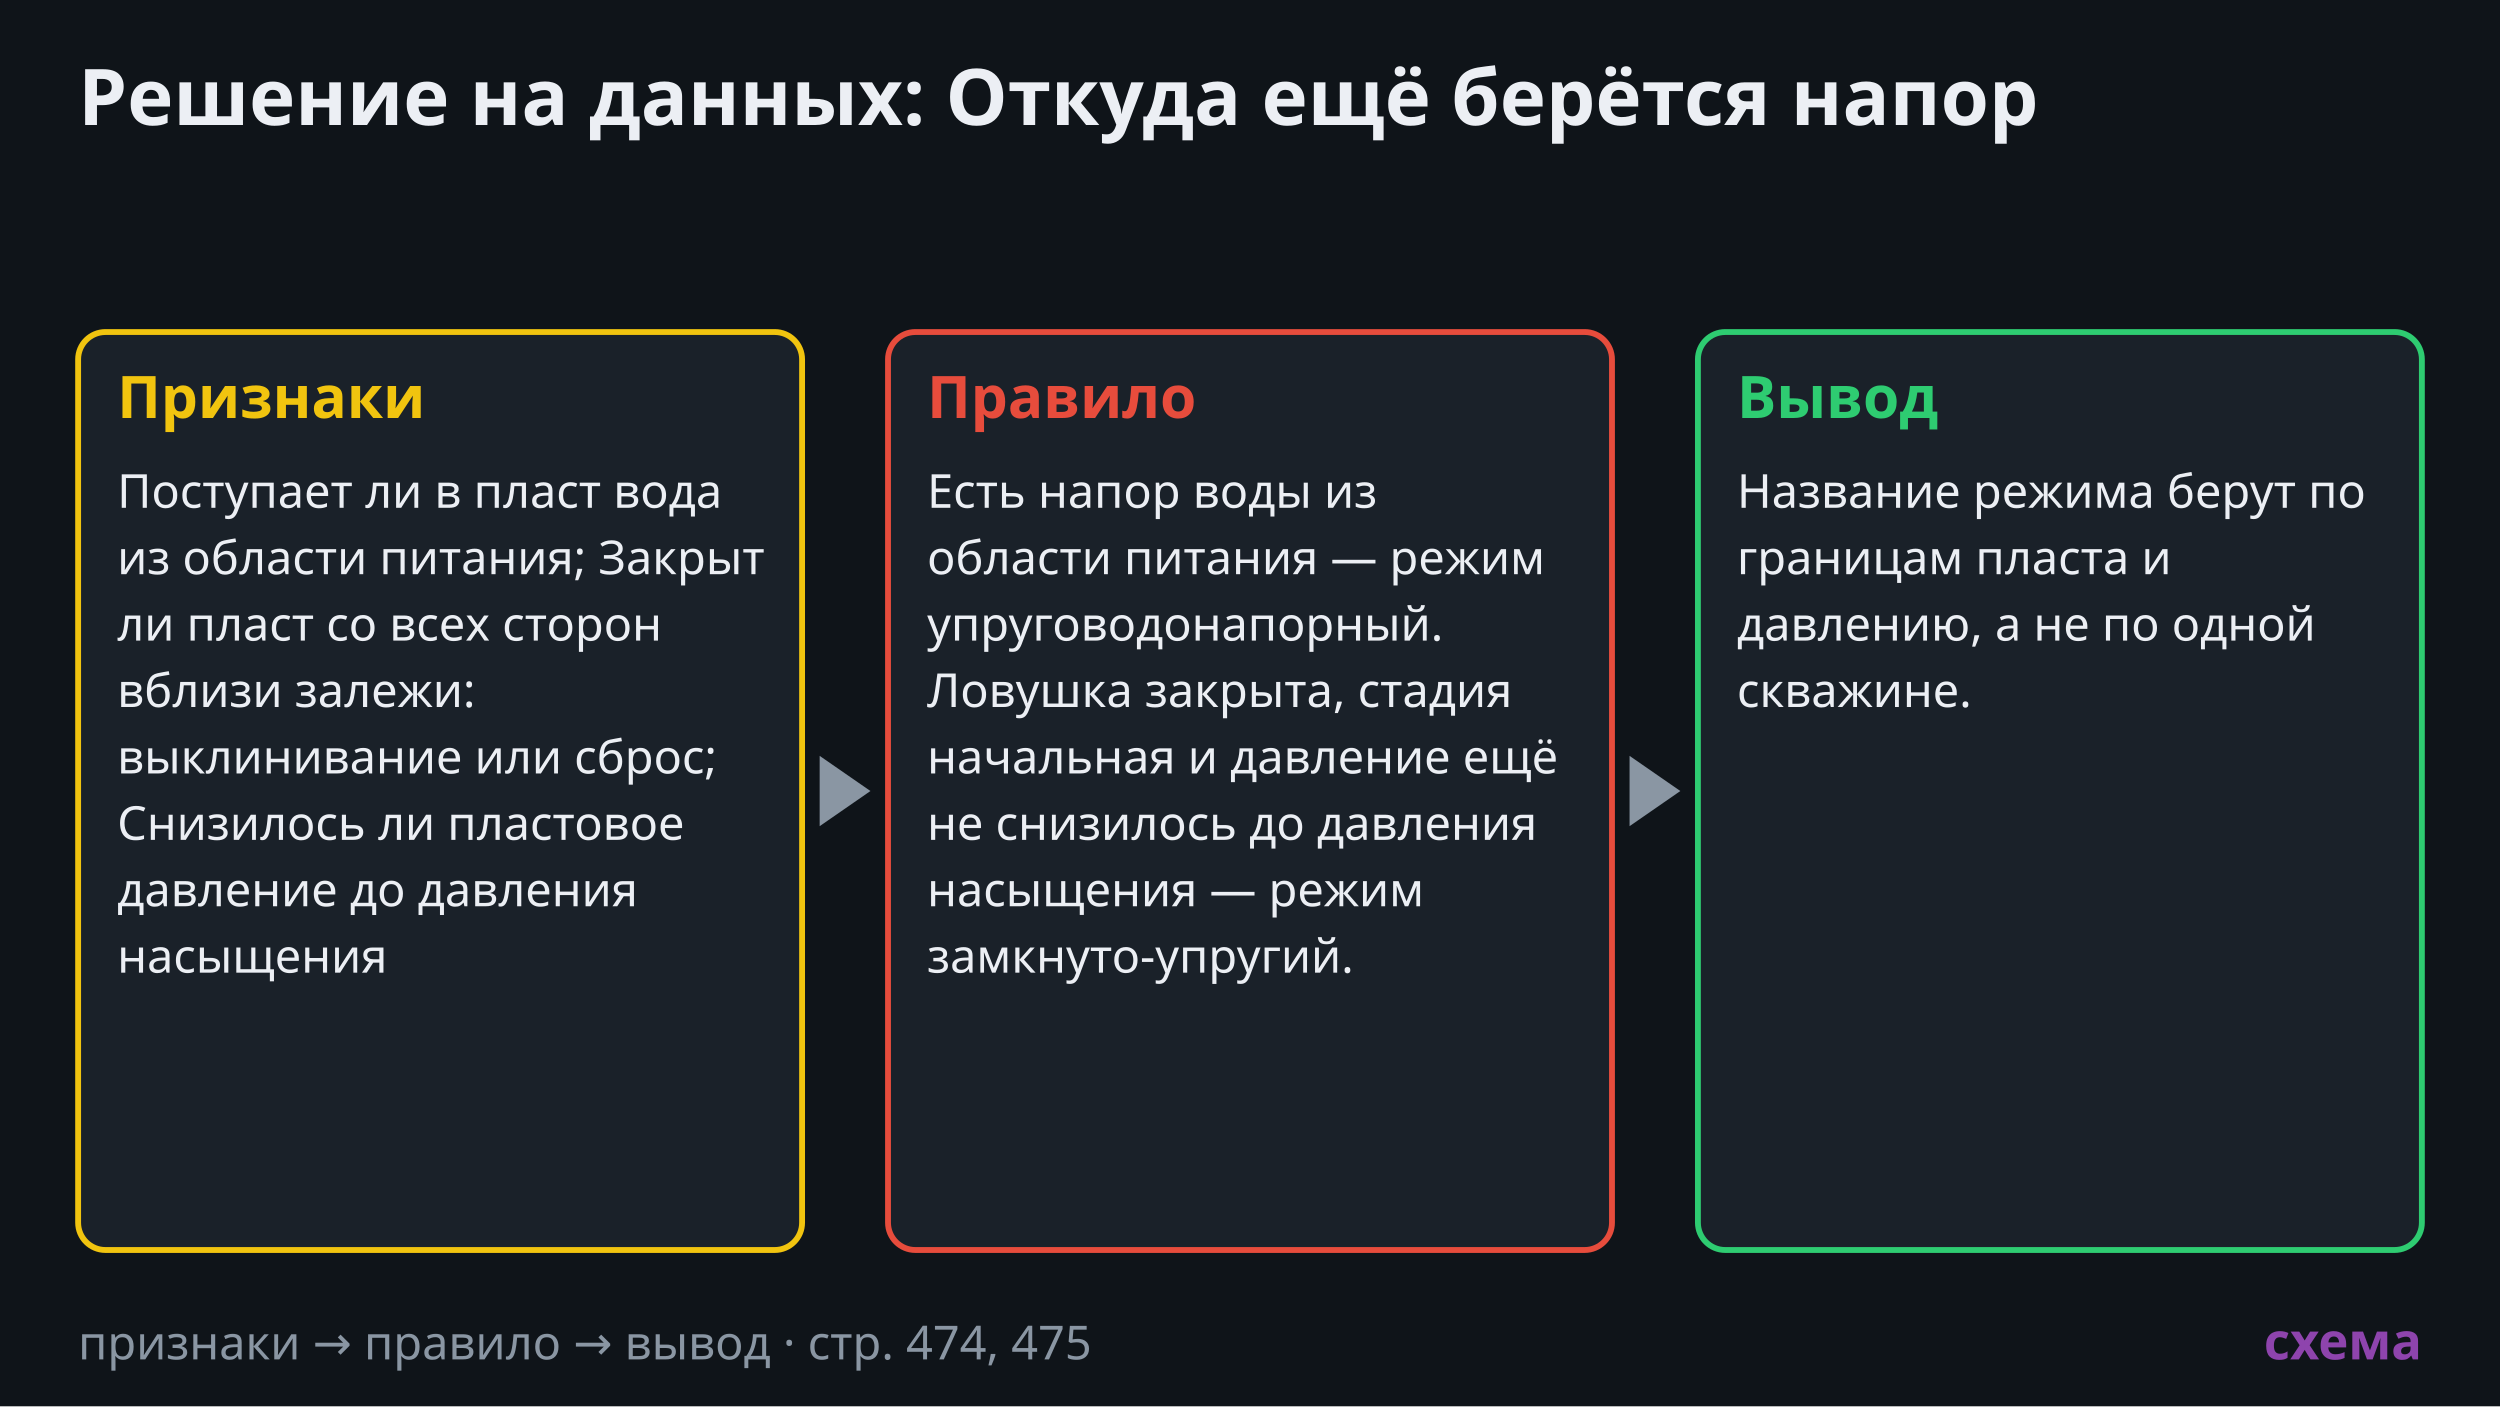
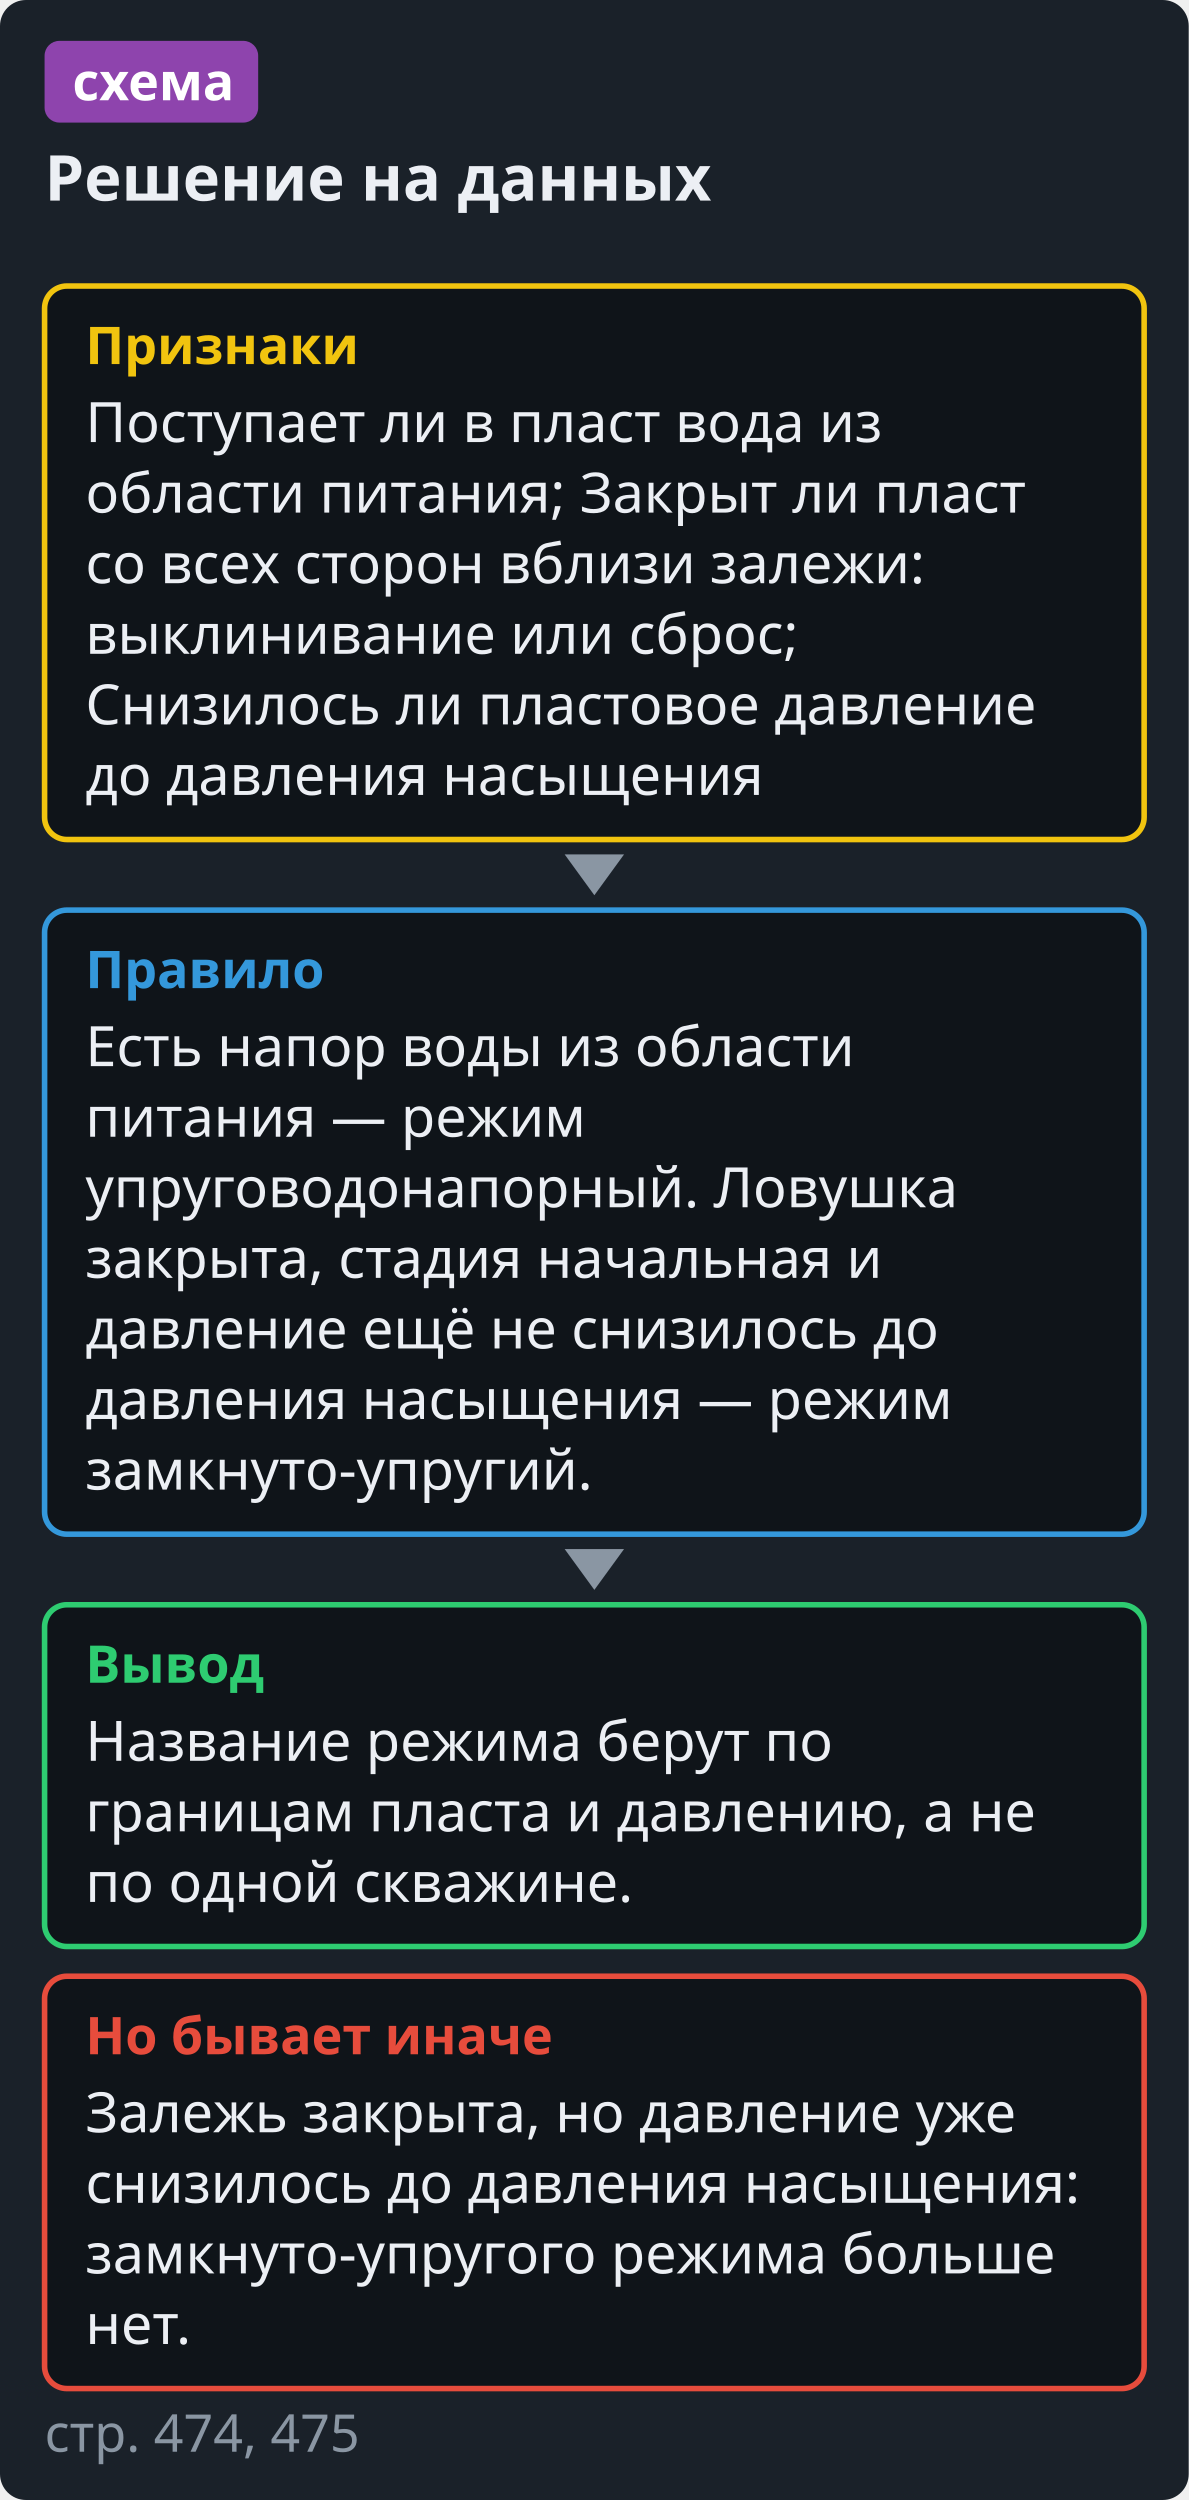
- <svg xmlns="http://www.w3.org/2000/svg" viewBox="0 0 1280 720" width="1280" height="720" style="max-width:100%;height:auto">
-   <rect width="1280" height="720" fill="#0F1419" />
-   <text x="40" y="64" font-family="Segoe UI" font-size="40" font-weight="700" fill="#ECEFF4">Решение на данных: Откуда ещё берётся напор</text>
-   <text x="1240" y="696" text-anchor="end" font-family="Segoe UI" font-size="26" font-weight="700" fill="#8E44AD">схема</text>
-   <rect x="40.0" y="170" width="370.667" height="470" rx="14" fill="#1A2129" stroke="#F1C40F" stroke-width="3" />
-   <text x="60.0" y="214" font-family="Segoe UI" font-size="30" font-weight="700" fill="#F1C40F">Признаки</text>
-   <text x="60.0" y="260" font-family="Segoe UI" font-size="24" fill="#ECEFF4">Поступает ли в пласт вода</text>
-   <text x="60.0" y="294" font-family="Segoe UI" font-size="24" fill="#ECEFF4">из области питания; Закрыт</text>
-   <text x="60.0" y="328" font-family="Segoe UI" font-size="24" fill="#ECEFF4">ли пласт со всех сторон</text>
-   <text x="60.0" y="362" font-family="Segoe UI" font-size="24" fill="#ECEFF4">вблизи залежи:</text>
-   <text x="60.0" y="396" font-family="Segoe UI" font-size="24" fill="#ECEFF4">выклинивание или сброс;</text>
-   <text x="60.0" y="430" font-family="Segoe UI" font-size="24" fill="#ECEFF4">Снизилось ли пластовое</text>
-   <text x="60.0" y="464" font-family="Segoe UI" font-size="24" fill="#ECEFF4">давление до давления</text>
-   <text x="60.0" y="498" font-family="Segoe UI" font-size="24" fill="#ECEFF4">насыщения</text>
-   <polygon points="419.667,387 445.667,405 419.667,423" fill="#8A96A3" />
-   <rect x="454.667" y="170" width="370.667" height="470" rx="14" fill="#1A2129" stroke="#E74C3C" stroke-width="3" />
-   <text x="474.667" y="214" font-family="Segoe UI" font-size="30" font-weight="700" fill="#E74C3C">Правило</text>
-   <text x="474.667" y="260" font-family="Segoe UI" font-size="24" fill="#ECEFF4">Есть напор воды из</text>
-   <text x="474.667" y="294" font-family="Segoe UI" font-size="24" fill="#ECEFF4">области питания — режим</text>
-   <text x="474.667" y="328" font-family="Segoe UI" font-size="24" fill="#ECEFF4">упруговодонапорный.</text>
-   <text x="474.667" y="362" font-family="Segoe UI" font-size="24" fill="#ECEFF4">Ловушка закрыта, стадия</text>
-   <text x="474.667" y="396" font-family="Segoe UI" font-size="24" fill="#ECEFF4">начальная и давление ещё</text>
-   <text x="474.667" y="430" font-family="Segoe UI" font-size="24" fill="#ECEFF4">не снизилось до давления</text>
-   <text x="474.667" y="464" font-family="Segoe UI" font-size="24" fill="#ECEFF4">насыщения — режим</text>
-   <text x="474.667" y="498" font-family="Segoe UI" font-size="24" fill="#ECEFF4">замкнуто-упругий.</text>
-   <polygon points="834.333,387 860.333,405 834.333,423" fill="#8A96A3" />
-   <rect x="869.333" y="170" width="370.667" height="470" rx="14" fill="#1A2129" stroke="#2ECC71" stroke-width="3" />
-   <text x="889.333" y="214" font-family="Segoe UI" font-size="30" font-weight="700" fill="#2ECC71">Вывод</text>
-   <text x="889.333" y="260" font-family="Segoe UI" font-size="24" fill="#ECEFF4">Название режима берут по</text>
-   <text x="889.333" y="294" font-family="Segoe UI" font-size="24" fill="#ECEFF4">границам пласта и</text>
-   <text x="889.333" y="328" font-family="Segoe UI" font-size="24" fill="#ECEFF4">давлению, а не по одной</text>
-   <text x="889.333" y="362" font-family="Segoe UI" font-size="24" fill="#ECEFF4">скважине.</text>
-   <text x="40" y="696" font-family="Segoe UI" font-size="24" fill="#8A96A3">признаки → правило → вывод · стр. 474, 475</text>
+ <svg xmlns="http://www.w3.org/2000/svg" viewBox="0 0 640 1346" width="640" height="1346" style="max-width:100%;height:auto">
+   <rect width="640" height="1346" rx="14" fill="#1A2129" />
+   <rect x="24" y="22" width="115" height="44" rx="8" fill="#8E44AD" />
+   <text x="39.0" y="54.0" font-family="Segoe UI,system-ui,sans-serif" font-size="28" font-weight="600" fill="#FFFFFF" text-anchor="start">схема</text>
+   <text x="24.0" y="108.0" font-family="Segoe UI,system-ui,sans-serif" font-size="34" font-weight="700" fill="#ECEFF4" text-anchor="start">Решение на данных</text>
+   <rect x="24" y="154" width="592" height="298" rx="12" fill="#0F1419" stroke="#F1C40F" stroke-width="3" />
+   <text x="46.0" y="196.0" font-family="Segoe UI,system-ui,sans-serif" font-size="28" font-weight="700" fill="#F1C40F" text-anchor="start">Признаки</text>
+   <text x="46.0" y="238.0" font-family="Segoe UI,system-ui,sans-serif" font-size="30" font-weight="400" fill="#ECEFF4" text-anchor="start">Поступает ли в пласт вода из</text>
+   <text x="46.0" y="276.0" font-family="Segoe UI,system-ui,sans-serif" font-size="30" font-weight="400" fill="#ECEFF4" text-anchor="start">области питания; Закрыт ли пласт</text>
+   <text x="46.0" y="314.0" font-family="Segoe UI,system-ui,sans-serif" font-size="30" font-weight="400" fill="#ECEFF4" text-anchor="start">со всех сторон вблизи залежи:</text>
+   <text x="46.0" y="352.0" font-family="Segoe UI,system-ui,sans-serif" font-size="30" font-weight="400" fill="#ECEFF4" text-anchor="start">выклинивание или сброс;</text>
+   <text x="46.0" y="390.0" font-family="Segoe UI,system-ui,sans-serif" font-size="30" font-weight="400" fill="#ECEFF4" text-anchor="start">Снизилось ли пластовое давление</text>
+   <text x="46.0" y="428.0" font-family="Segoe UI,system-ui,sans-serif" font-size="30" font-weight="400" fill="#ECEFF4" text-anchor="start">до давления насыщения</text>
+   <polygon points="304.0,460 336.0,460 320.0,482" fill="#8A96A3" />
+   <rect x="24" y="490" width="592" height="336" rx="12" fill="#0F1419" stroke="#3498DB" stroke-width="3" />
+   <text x="46.0" y="532.0" font-family="Segoe UI,system-ui,sans-serif" font-size="28" font-weight="700" fill="#3498DB" text-anchor="start">Правило</text>
+   <text x="46.0" y="574.0" font-family="Segoe UI,system-ui,sans-serif" font-size="30" font-weight="400" fill="#ECEFF4" text-anchor="start">Есть напор воды из области</text>
+   <text x="46.0" y="612.0" font-family="Segoe UI,system-ui,sans-serif" font-size="30" font-weight="400" fill="#ECEFF4" text-anchor="start">питания — режим</text>
+   <text x="46.0" y="650.0" font-family="Segoe UI,system-ui,sans-serif" font-size="30" font-weight="400" fill="#ECEFF4" text-anchor="start">упруговодонапорный. Ловушка</text>
+   <text x="46.0" y="688.0" font-family="Segoe UI,system-ui,sans-serif" font-size="30" font-weight="400" fill="#ECEFF4" text-anchor="start">закрыта, стадия начальная и</text>
+   <text x="46.0" y="726.0" font-family="Segoe UI,system-ui,sans-serif" font-size="30" font-weight="400" fill="#ECEFF4" text-anchor="start">давление ещё не снизилось до</text>
+   <text x="46.0" y="764.0" font-family="Segoe UI,system-ui,sans-serif" font-size="30" font-weight="400" fill="#ECEFF4" text-anchor="start">давления насыщения — режим</text>
+   <text x="46.0" y="802.0" font-family="Segoe UI,system-ui,sans-serif" font-size="30" font-weight="400" fill="#ECEFF4" text-anchor="start">замкнуто-упругий.</text>
+   <polygon points="304.0,834 336.0,834 320.0,856" fill="#8A96A3" />
+   <rect x="24" y="864" width="592" height="184" rx="12" fill="#0F1419" stroke="#2ECC71" stroke-width="3" />
+   <text x="46.0" y="906.0" font-family="Segoe UI,system-ui,sans-serif" font-size="28" font-weight="700" fill="#2ECC71" text-anchor="start">Вывод</text>
+   <text x="46.0" y="948.0" font-family="Segoe UI,system-ui,sans-serif" font-size="30" font-weight="400" fill="#ECEFF4" text-anchor="start">Название режима берут по</text>
+   <text x="46.0" y="986.0" font-family="Segoe UI,system-ui,sans-serif" font-size="30" font-weight="400" fill="#ECEFF4" text-anchor="start">границам пласта и давлению, а не</text>
+   <text x="46.0" y="1024.0" font-family="Segoe UI,system-ui,sans-serif" font-size="30" font-weight="400" fill="#ECEFF4" text-anchor="start">по одной скважине.</text>
+   <rect x="24" y="1064" width="592" height="222" rx="12" fill="#0F1419" stroke="#E74C3C" stroke-width="3" />
+   <text x="46.0" y="1106.0" font-family="Segoe UI,system-ui,sans-serif" font-size="28" font-weight="700" fill="#E74C3C" text-anchor="start">Но бывает иначе</text>
+   <text x="46.0" y="1148.0" font-family="Segoe UI,system-ui,sans-serif" font-size="30" font-weight="400" fill="#ECEFF4" text-anchor="start">Залежь закрыта, но давление уже</text>
+   <text x="46.0" y="1186.0" font-family="Segoe UI,system-ui,sans-serif" font-size="30" font-weight="400" fill="#ECEFF4" text-anchor="start">снизилось до давления насыщения:</text>
+   <text x="46.0" y="1224.0" font-family="Segoe UI,system-ui,sans-serif" font-size="30" font-weight="400" fill="#ECEFF4" text-anchor="start">замкнуто-упругого режима больше</text>
+   <text x="46.0" y="1262.0" font-family="Segoe UI,system-ui,sans-serif" font-size="30" font-weight="400" fill="#ECEFF4" text-anchor="start">нет.</text>
+   <text x="24.0" y="1320.0" font-family="Segoe UI,system-ui,sans-serif" font-size="28" font-weight="400" fill="#8A96A3" text-anchor="start">стр. 474, 475</text>
</svg>
